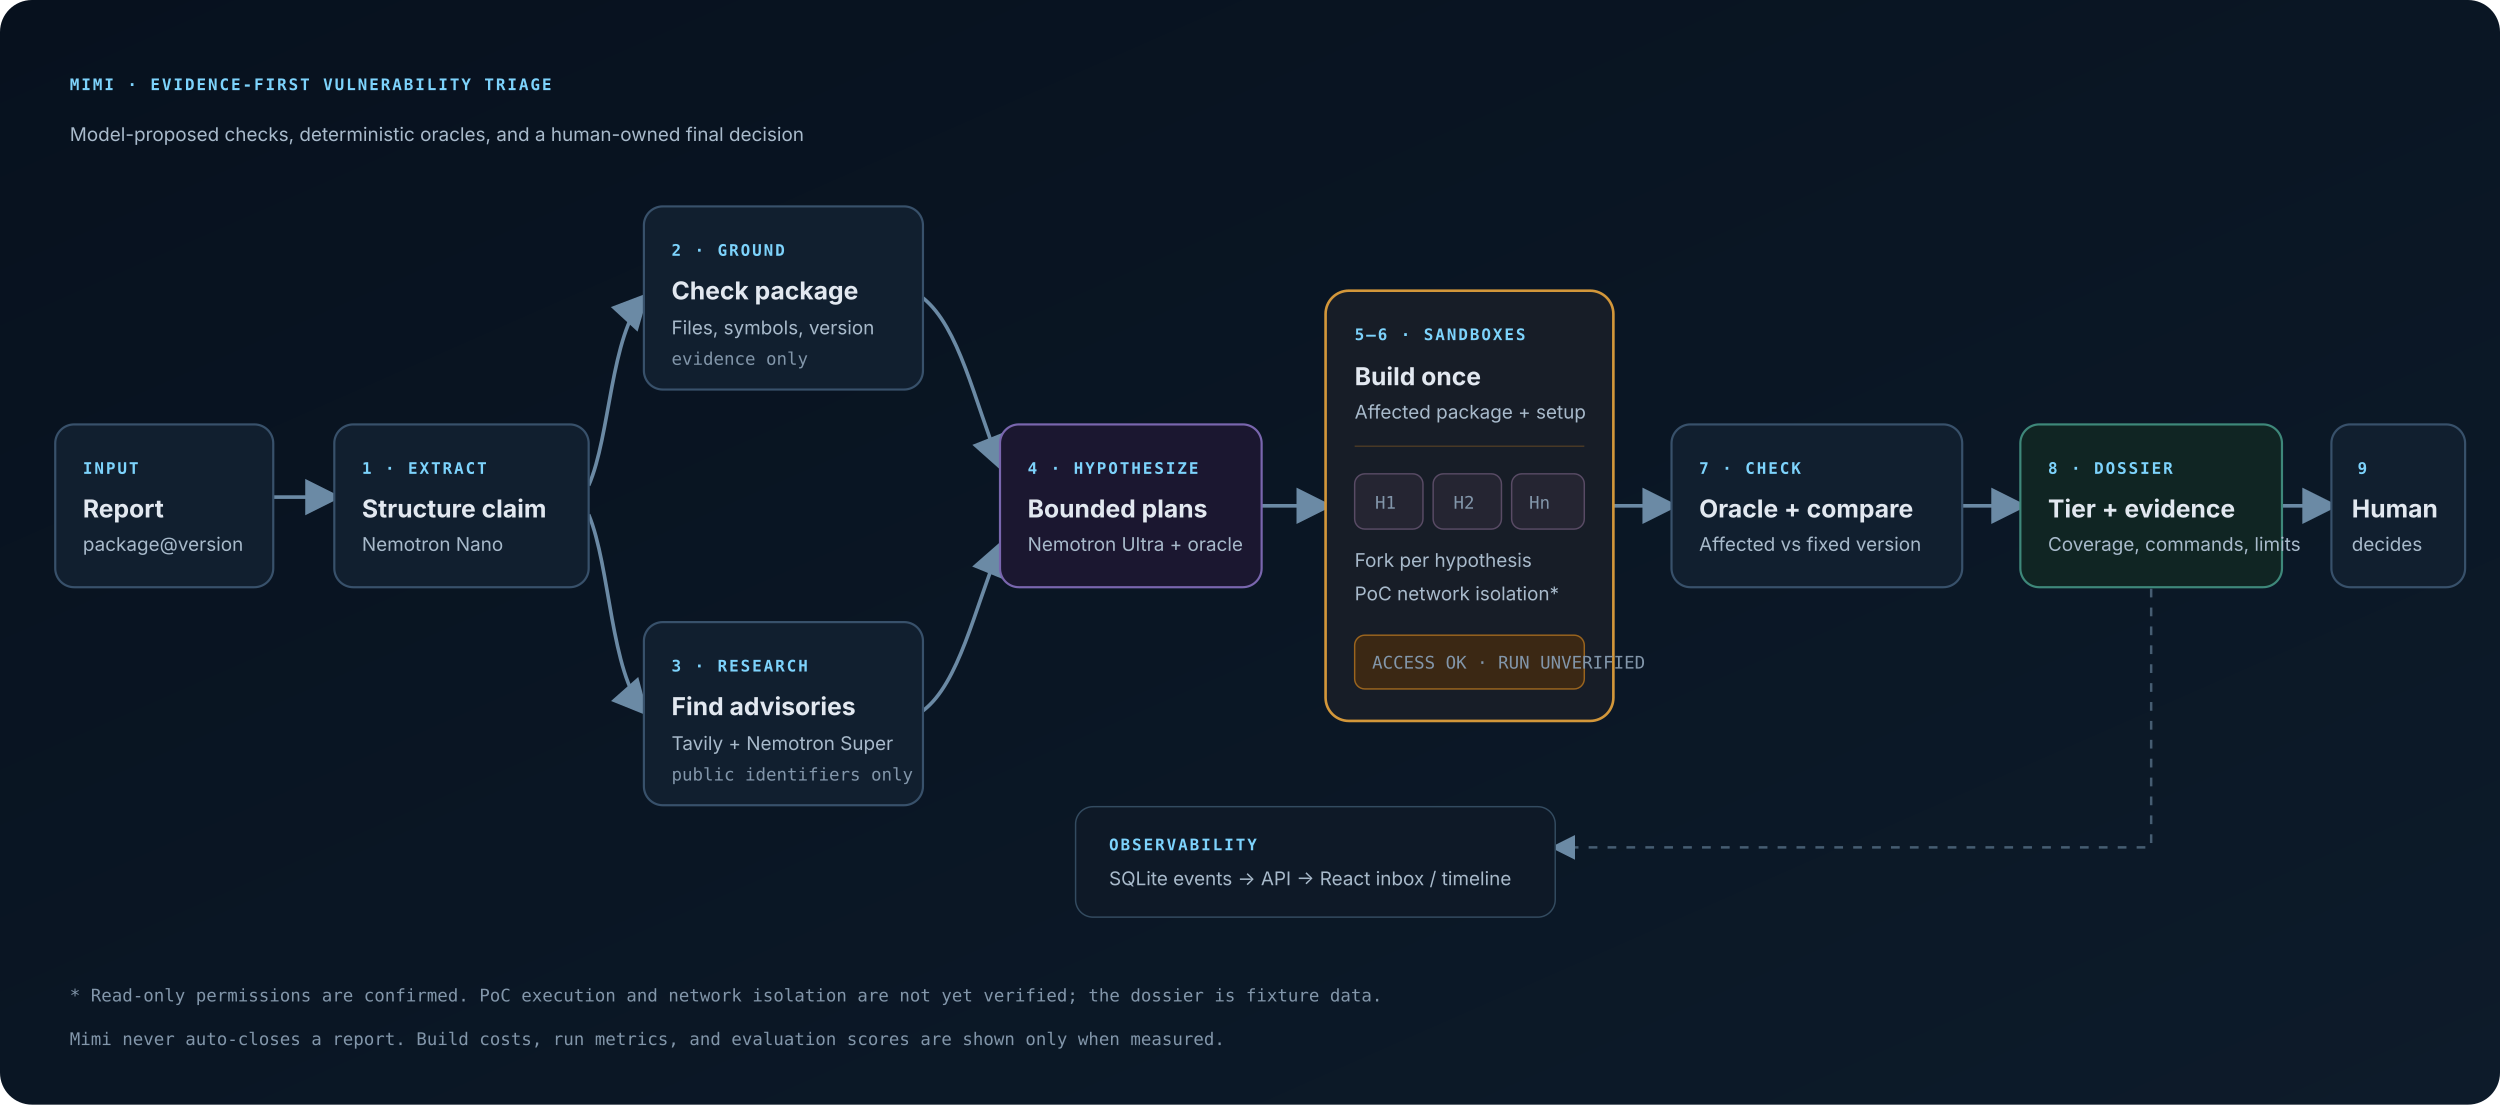
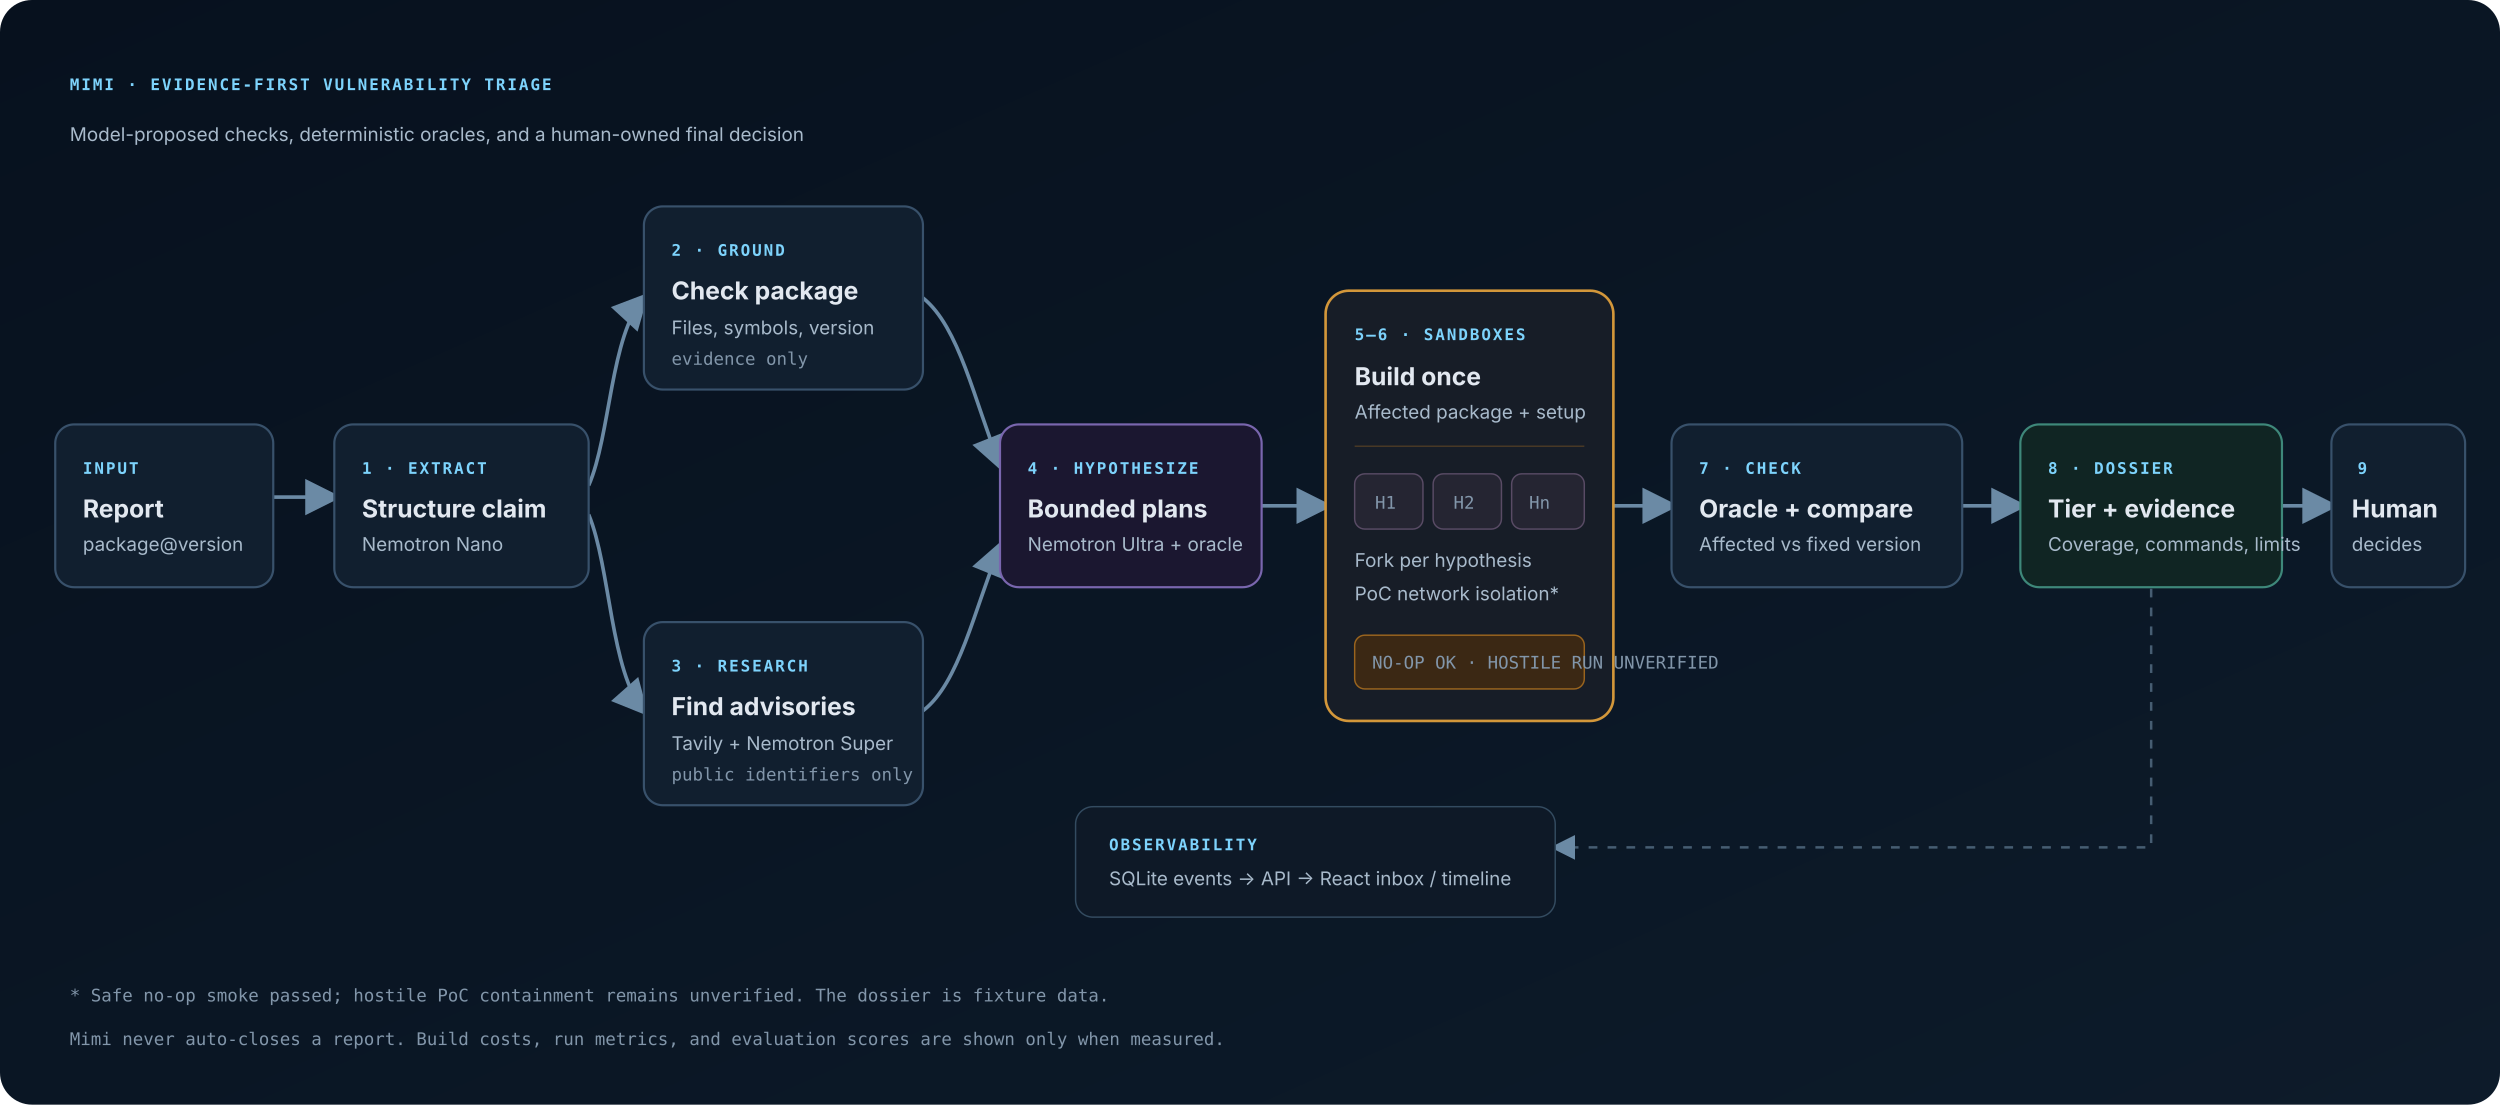
<svg xmlns="http://www.w3.org/2000/svg" width="1720" height="760" viewBox="0 0 1720 760" role="img" aria-labelledby="title desc">
  <defs>
    <linearGradient id="background" x1="0" y1="0" x2="1" y2="1">
      <stop offset="0" stop-color="#07111e" />
      <stop offset="1" stop-color="#0d1b2a" />
    </linearGradient>
    <marker id="arrow" markerWidth="10" markerHeight="10" refX="8" refY="5" orient="auto">
      <path d="M0 0L10 5L0 10z" fill="#6b8aa5" />
    </marker>
    <style>
      .label { font: 700 17px Inter, ui-sans-serif, system-ui, sans-serif; fill: #e2e8f0; }
      .sub { font: 13px Inter, ui-sans-serif, system-ui, sans-serif; fill: #a8bacb; }
      .tiny { font: 12px ui-monospace, SFMono-Regular, Menlo, monospace; fill: #8296aa; }
      .step { font: 700 11px ui-monospace, SFMono-Regular, Menlo, monospace; fill: #7dd3fc; letter-spacing: 1.3px; }
    </style>
  </defs>
  <rect width="1720" height="760" rx="22" fill="url(#background)" />
  <text x="48" y="62" class="step">MIMI · EVIDENCE-FIRST VULNERABILITY TRIAGE</text>
  <text x="48" y="97" class="sub">Model-proposed checks, deterministic oracles, and a human-owned final decision</text>
  <g fill="none" stroke="#6b8aa5" stroke-width="2.5" marker-end="url(#arrow)">
    <path d="M188 342H230" />
    <path d="M405 334C420 300 420 230 443 205" />
    <path d="M405 354C420 390 420 463 443 489" />
    <path d="M635 205C660 225 670 275 688 320" />
    <path d="M635 489C660 470 670 420 688 376" />
    <path d="M868 348H912" />
    <path d="M1110 348H1150" />
    <path d="M1350 348H1390" />
    <path d="M1570 348H1604" />
  </g>
  <g>
    <rect x="38" y="292" width="150" height="112" rx="13" fill="#111f2f" stroke="#38516b" stroke-width="1.5" />
    <text x="57" y="326" class="step">INPUT</text>
    <text x="57" y="356" class="label">Report</text>
    <text x="57" y="379" class="sub">package@version</text>
  </g>
  <g>
    <rect x="230" y="292" width="175" height="112" rx="13" fill="#111f2f" stroke="#38516b" stroke-width="1.5" />
    <text x="249" y="326" class="step">1 · EXTRACT</text>
    <text x="249" y="356" class="label">Structure claim</text>
    <text x="249" y="379" class="sub">Nemotron Nano</text>
  </g>
  <g>
    <rect x="443" y="142" width="192" height="126" rx="13" fill="#111f2f" stroke="#38516b" stroke-width="1.5" />
    <text x="462" y="176" class="step">2 · GROUND</text>
    <text x="462" y="206" class="label">Check package</text>
    <text x="462" y="230" class="sub">Files, symbols, version</text>
    <text x="462" y="251" class="tiny">evidence only</text>
  </g>
  <g>
    <rect x="443" y="428" width="192" height="126" rx="13" fill="#111f2f" stroke="#38516b" stroke-width="1.5" />
    <text x="462" y="462" class="step">3 · RESEARCH</text>
    <text x="462" y="492" class="label">Find advisories</text>
    <text x="462" y="516" class="sub">Tavily + Nemotron Super</text>
    <text x="462" y="537" class="tiny">public identifiers only</text>
  </g>
  <g>
    <rect x="688" y="292" width="180" height="112" rx="13" fill="#1b1730" stroke="#7966ae" stroke-width="1.5" />
    <text x="707" y="326" class="step" fill="#c4b5fd">4 · HYPOTHESIZE</text>
    <text x="707" y="356" class="label">Bounded plans</text>
    <text x="707" y="379" class="sub">Nemotron Ultra + oracle</text>
  </g>
  <g>
    <rect x="912" y="200" width="198" height="296" rx="16" fill="#171d27" stroke="#d3973a" stroke-width="1.8" />
    <text x="932" y="234" class="step" fill="#fbbf24">5–6 · SANDBOXES</text>
    <text x="932" y="265" class="label">Build once</text>
    <text x="932" y="288" class="sub">Affected package + setup</text>
    <path d="M932 307H1090" stroke="#4a3a25" />
    <rect x="932" y="326" width="47" height="38" rx="7" fill="#252532" stroke="#594b65" />
    <rect x="986" y="326" width="47" height="38" rx="7" fill="#252532" stroke="#594b65" />
    <rect x="1040" y="326" width="50" height="38" rx="7" fill="#252532" stroke="#594b65" />
    <text x="946" y="350" class="tiny">H1</text>
    <text x="1000" y="350" class="tiny">H2</text>
    <text x="1052" y="350" class="tiny">Hn</text>
    <text x="932" y="390" class="sub">Fork per hypothesis</text>
    <text x="932" y="413" class="sub">PoC network isolation*</text>
    <rect x="932" y="437" width="158" height="37" rx="7" fill="#3b2814" stroke="#9a641e" />
-     <text x="944" y="460" class="tiny" fill="#fde68a">ACCESS OK · RUN UNVERIFIED</text>
+     <text x="944" y="460" class="tiny" fill="#fde68a">NO-OP OK · HOSTILE RUN UNVERIFIED</text>
  </g>
  <g>
    <rect x="1150" y="292" width="200" height="112" rx="13" fill="#111f2f" stroke="#38516b" stroke-width="1.5" />
    <text x="1169" y="326" class="step">7 · CHECK</text>
    <text x="1169" y="356" class="label">Oracle + compare</text>
    <text x="1169" y="379" class="sub">Affected vs fixed version</text>
  </g>
  <g>
    <rect x="1390" y="292" width="180" height="112" rx="13" fill="#102523" stroke="#3e887a" stroke-width="1.5" />
    <text x="1409" y="326" class="step" fill="#6ee7b7">8 · DOSSIER</text>
    <text x="1409" y="356" class="label">Tier + evidence</text>
    <text x="1409" y="379" class="sub">Coverage, commands, limits</text>
  </g>
  <g>
    <rect x="1604" y="292" width="92" height="112" rx="13" fill="#111f2f" stroke="#38516b" stroke-width="1.5" />
    <text x="1622" y="326" class="step">9</text>
    <text x="1618" y="356" class="label">Human</text>
    <text x="1618" y="379" class="sub">decides</text>
  </g>
  <g>
    <path d="M1480 405V583H1070" fill="none" stroke="#465d72" stroke-width="1.7" stroke-dasharray="6 7" marker-end="url(#arrow)" />
    <rect x="740" y="555" width="330" height="76" rx="12" fill="#0e1927" stroke="#334b60" />
    <text x="763" y="585" class="step">OBSERVABILITY</text>
    <text x="763" y="609" class="sub">SQLite events → API → React inbox / timeline</text>
  </g>
-   <text x="48" y="689" class="tiny">* Read-only permissions are confirmed. PoC execution and network isolation are not yet verified; the dossier is fixture data.</text>
+   <text x="48" y="689" class="tiny">* Safe no-op smoke passed; hostile PoC containment remains unverified. The dossier is fixture data.</text>
  <text x="48" y="719" class="tiny">Mimi never auto-closes a report. Build costs, run metrics, and evaluation scores are shown only when measured.</text>
</svg>
